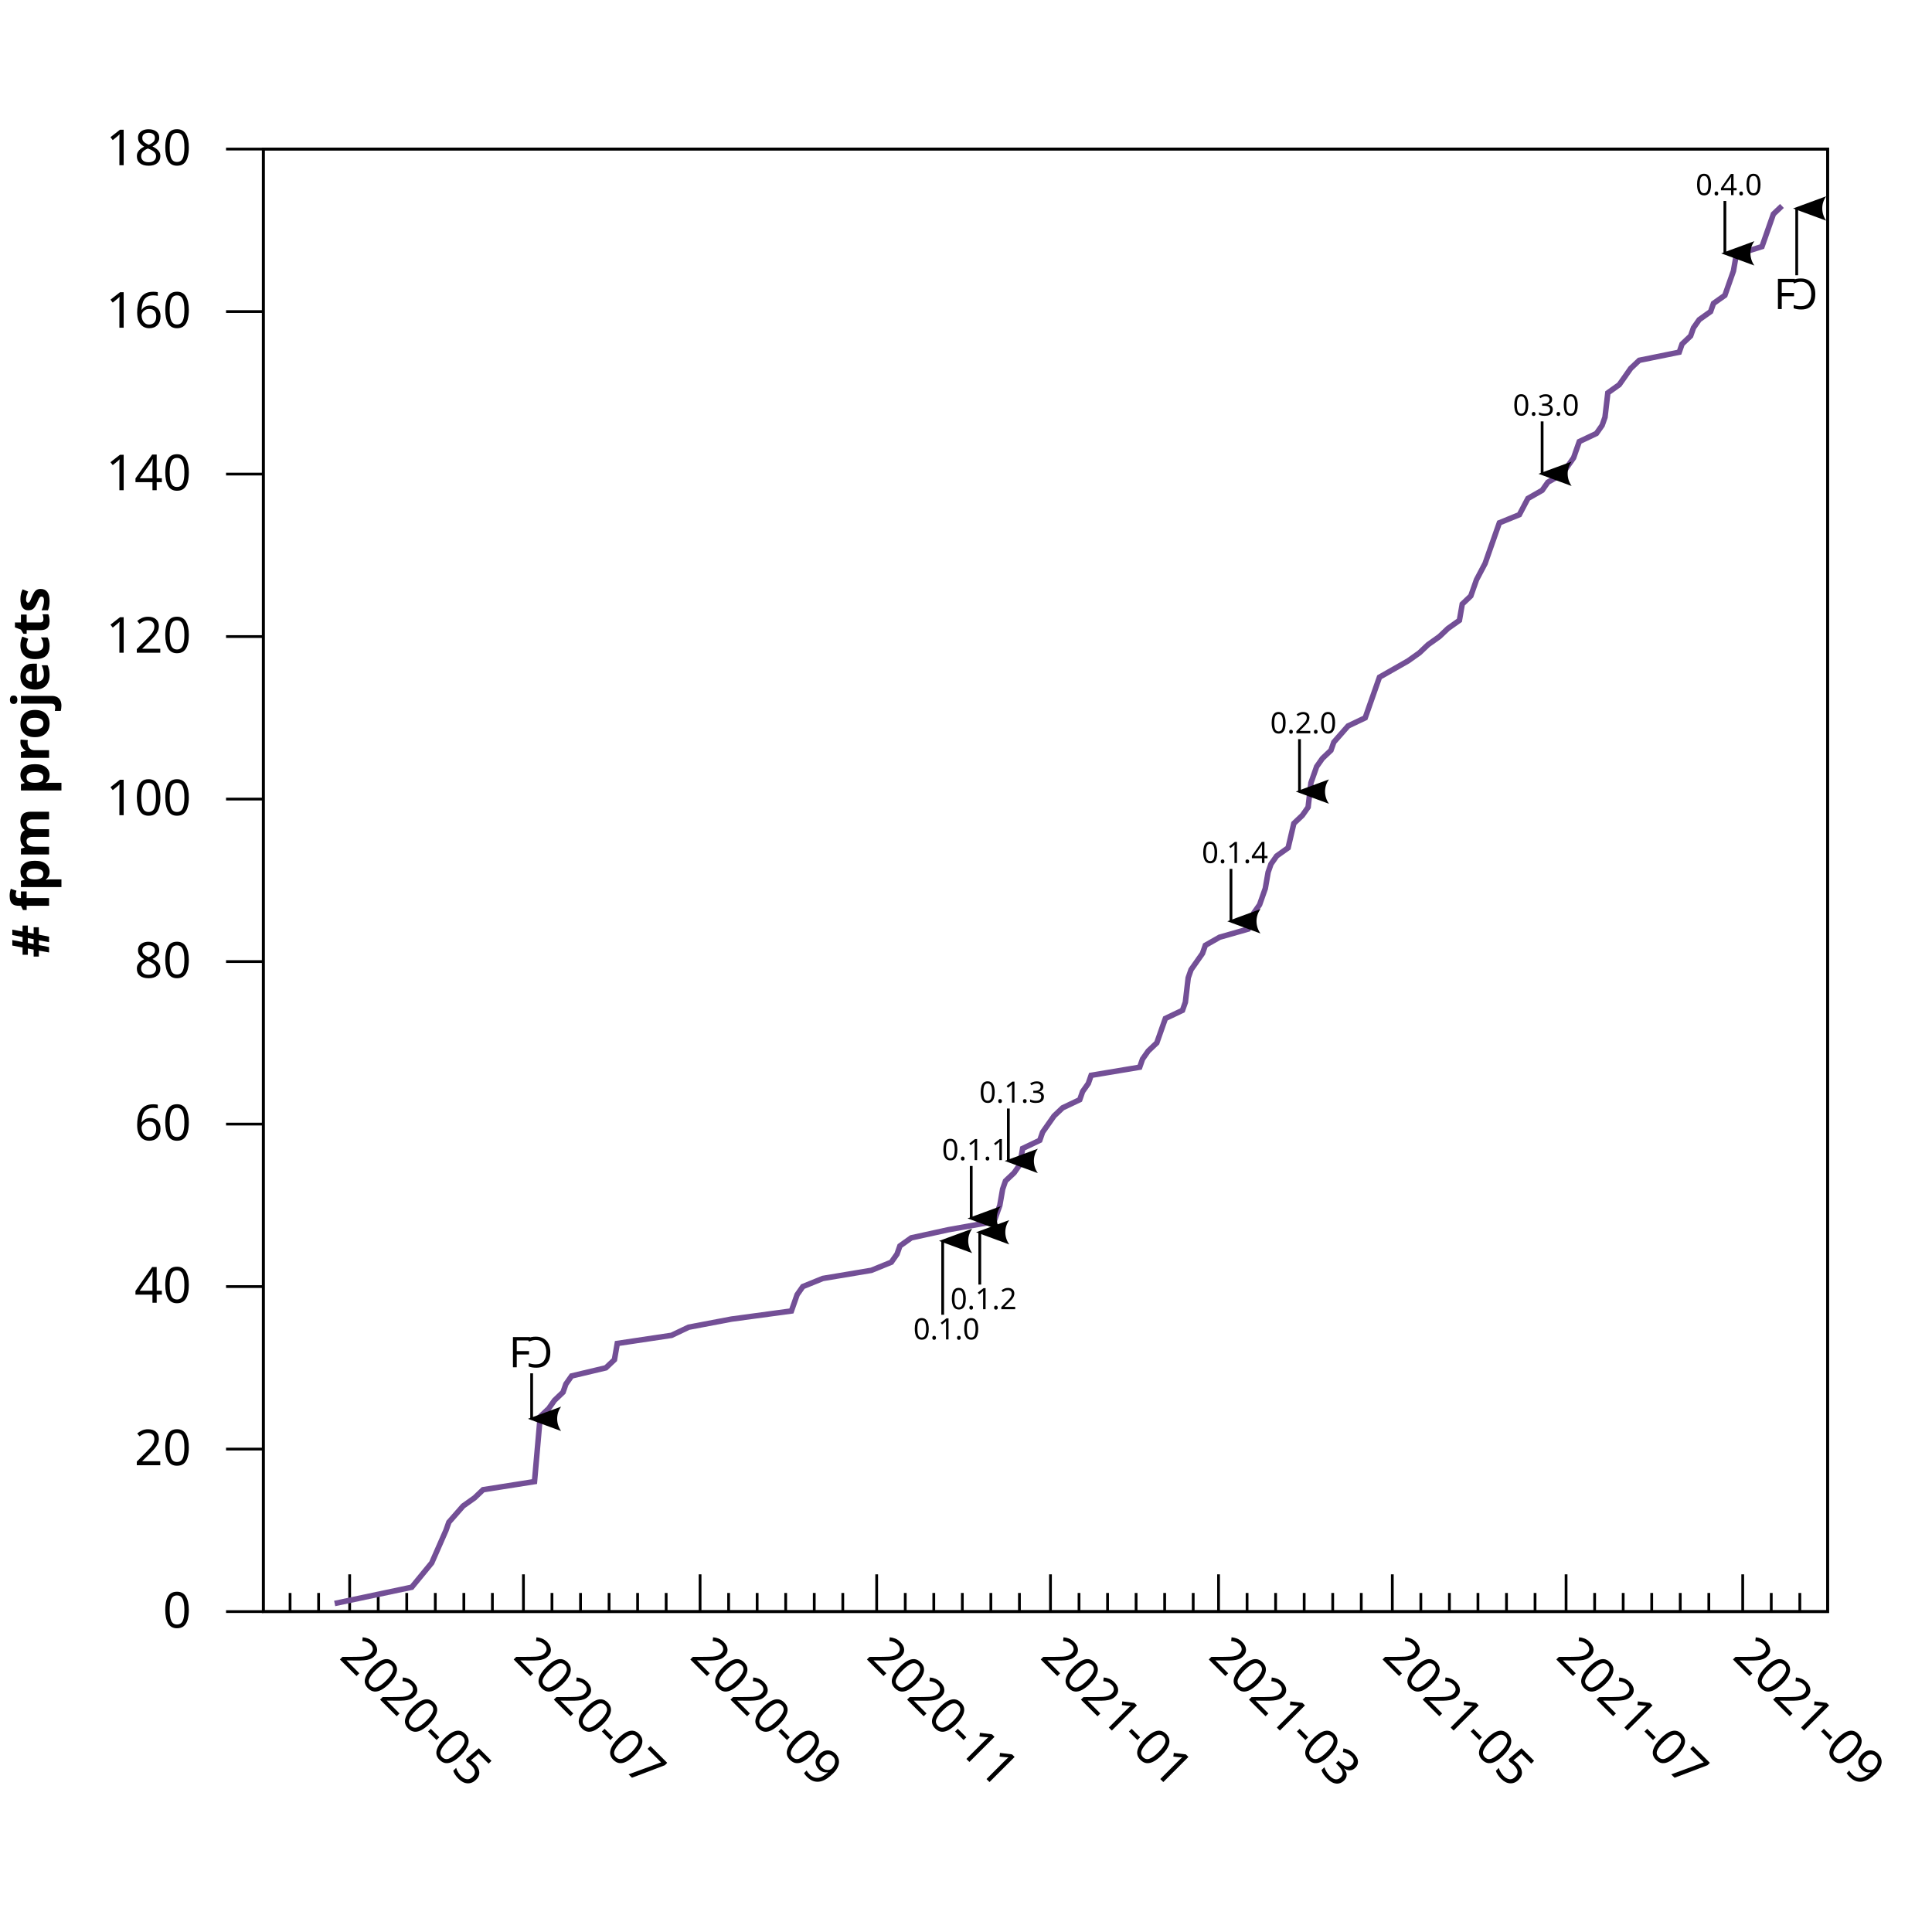
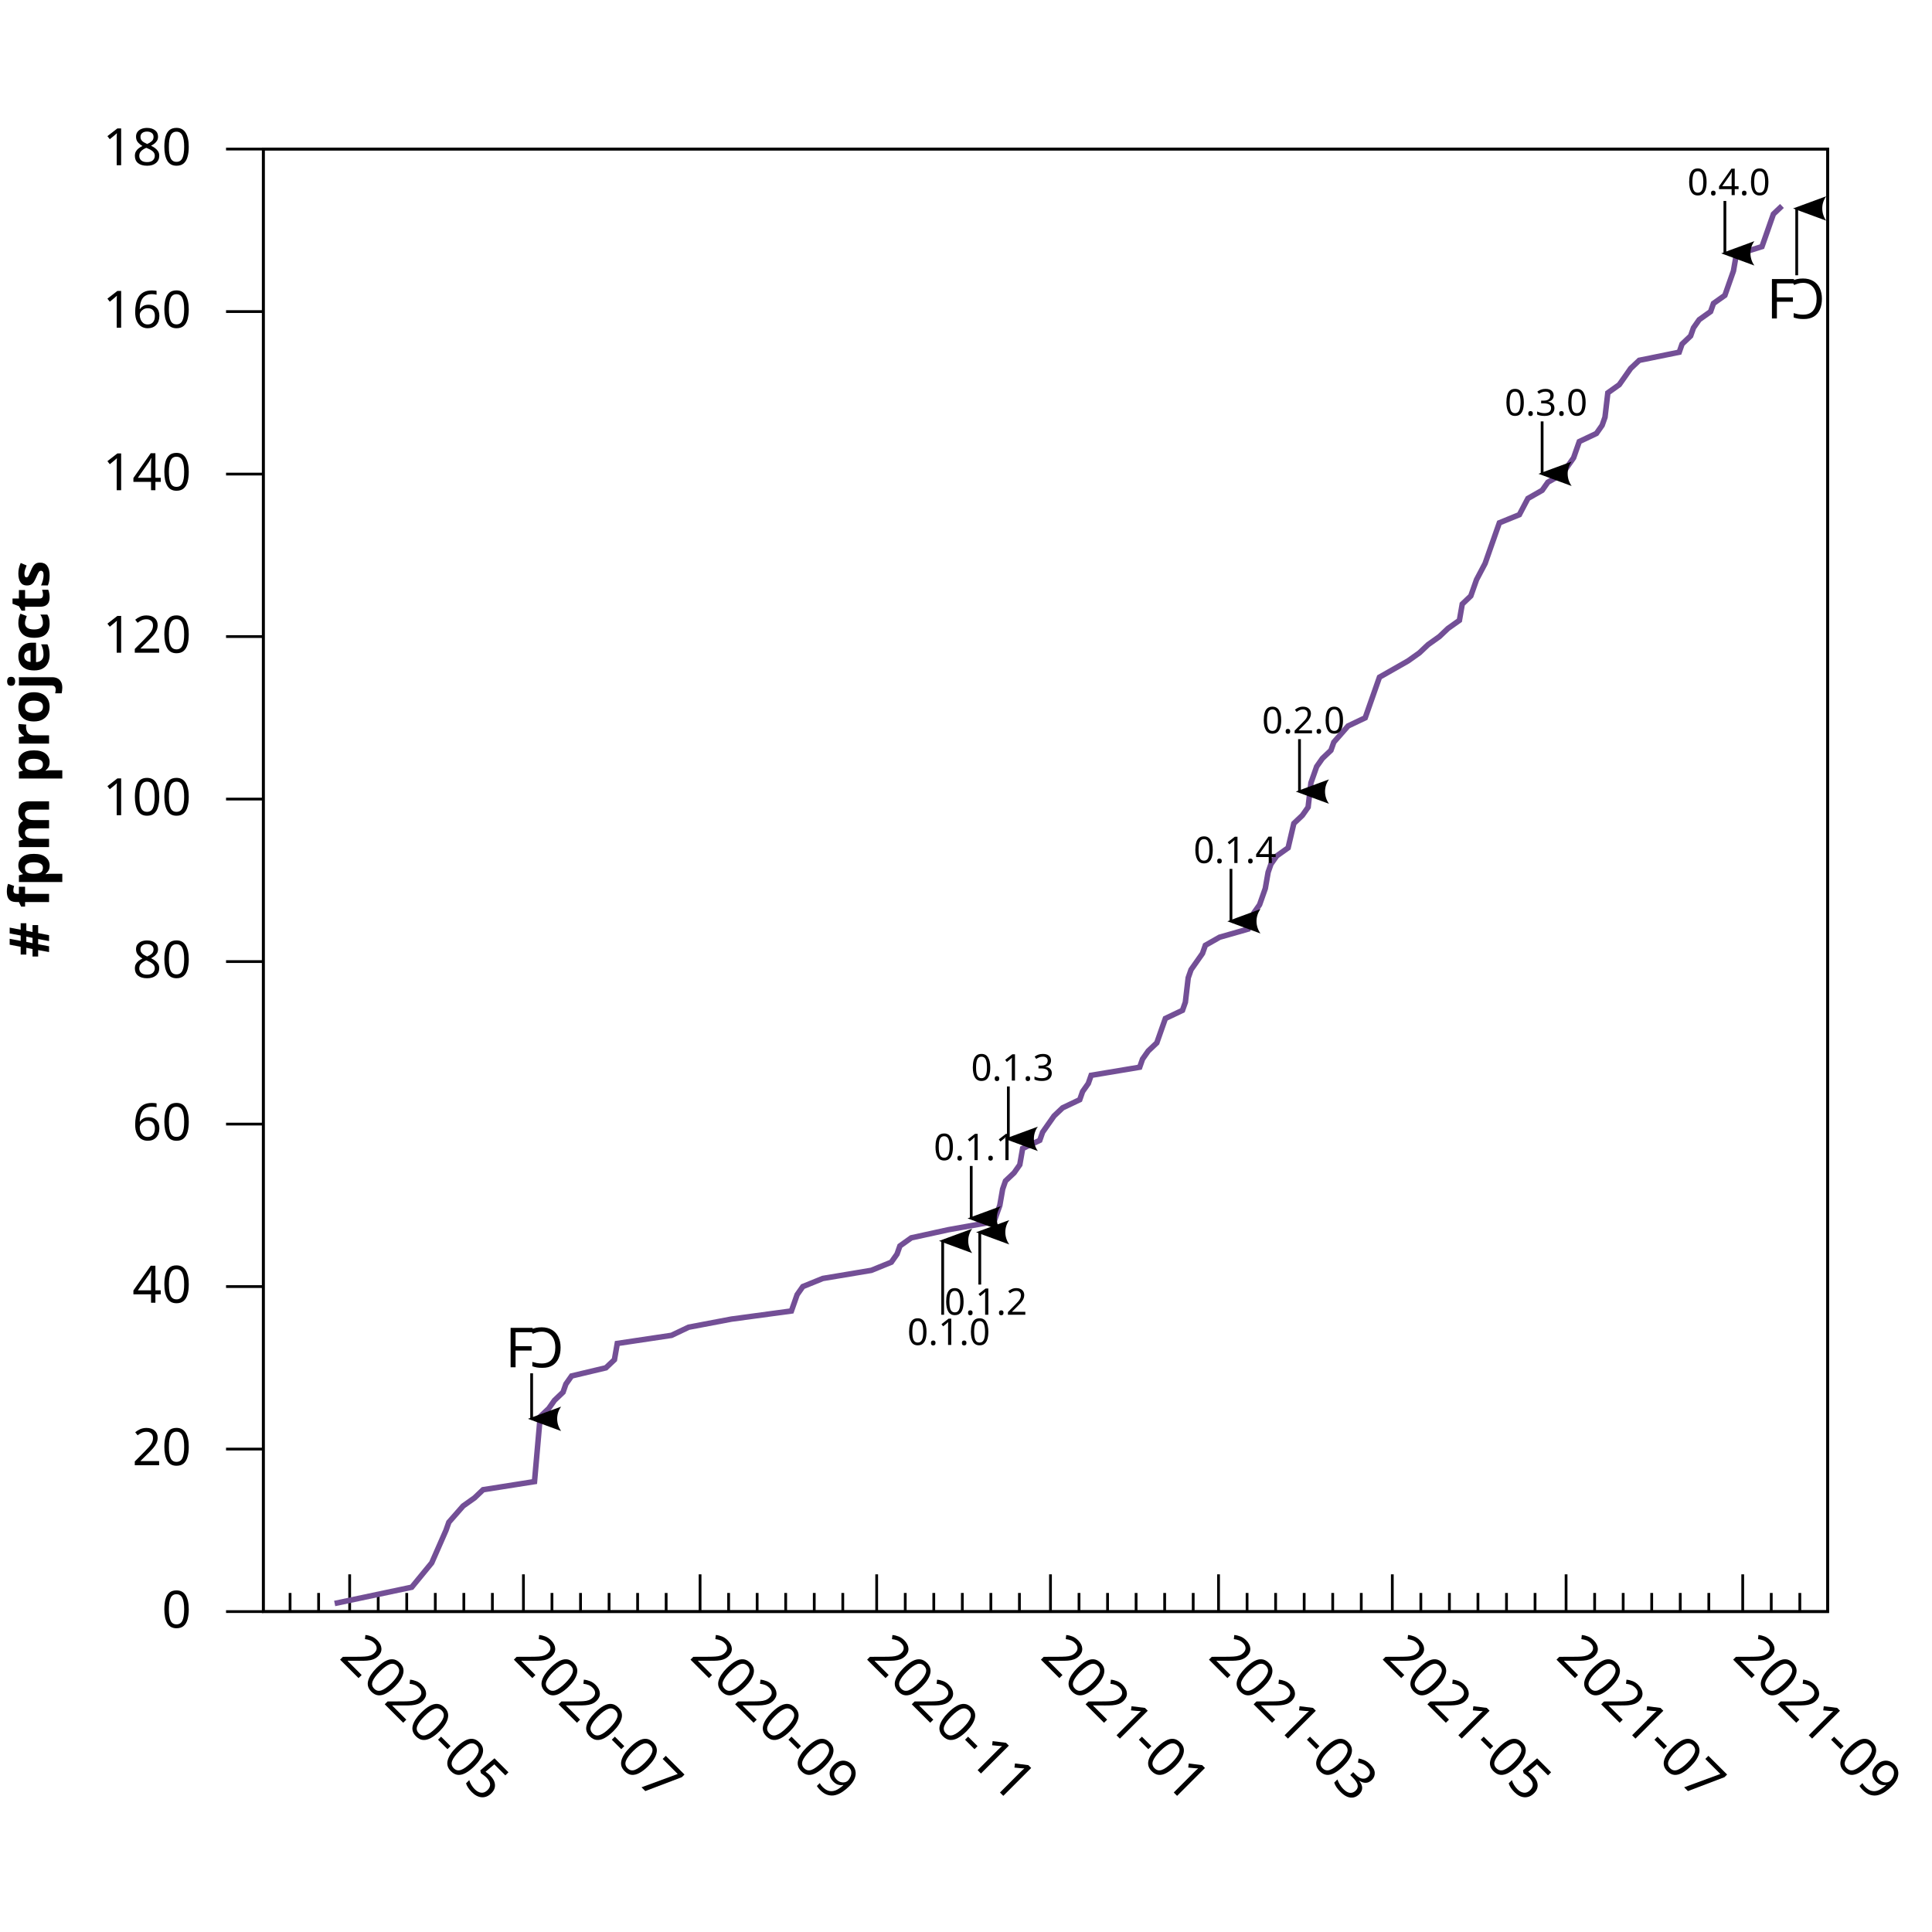
<svg xmlns="http://www.w3.org/2000/svg" xmlns:xlink="http://www.w3.org/1999/xlink" width="700" height="700" viewBox="0 0 700 700" version="1.1" id="svg379">
  <defs id="defs383">
    <marker style="overflow:visible;" id="marker15130" refX="0.0" refY="0.0" orient="auto">
      <path transform="scale(1.1) rotate(180) translate(1,0)" d="M 8.719,4.034 L -2.207,0.016 L 8.719,-4.002 C 6.973,-1.63 6.983,1.616 8.719,4.034 z " style="fill-rule:evenodd;fill:context-stroke;stroke-width:0.625;stroke-linejoin:round;" id="path15128" />
    </marker>
    <marker style="overflow:visible;" id="Arrow2Lend" refX="0.0" refY="0.0" orient="auto">
      <path transform="scale(1.1) rotate(180) translate(1,0)" d="M 8.719,4.034 L -2.207,0.016 L 8.719,-4.002 C 6.973,-1.63 6.983,1.616 8.719,4.034 z " style="fill-rule:evenodd;fill:context-stroke;stroke-width:0.625;stroke-linejoin:round;" id="path14855" />
    </marker>
    <marker style="overflow:visible;" id="Arrow1Lend" refX="0.0" refY="0.0" orient="auto">
      <path transform="scale(0.8) rotate(180) translate(12.5,0)" style="fill-rule:evenodd;fill:context-stroke;stroke:context-stroke;stroke-width:1.0pt;" d="M 0.0,0.0 L 5.0,-5.0 L -12.5,0.0 L 5.0,5.0 L 0.0,0.0 z " id="path14837" />
    </marker>
    <marker style="overflow:visible" id="marker15104" refX="0.0" refY="0.0" orient="auto">
      <path transform="scale(0.8) translate(12.5,0)" style="fill-rule:evenodd;fill:context-stroke;stroke:context-stroke;stroke-width:1.0pt" d="M 0.0,0.0 L 5.0,-5.0 L -12.5,0.0 L 5.0,5.0 L 0.0,0.0 z " id="path15102" />
    </marker>
    <marker style="overflow:visible" id="Arrow1Lstart" refX="0.0" refY="0.0" orient="auto">
      <path transform="scale(0.8) translate(12.5,0)" style="fill-rule:evenodd;fill:context-stroke;stroke:context-stroke;stroke-width:1.0pt" d="M 0.0,0.0 L 5.0,-5.0 L -12.5,0.0 L 5.0,5.0 L 0.0,0.0 z " id="path14834" />
    </marker>
    <defs id="defs34">
      <circle id="gpDot" r="0.5" stroke-width="0.5" stroke="currentColor" />
      <path id="gpPt0" stroke-width="0.148" stroke="currentColor" d="M-1,0 h2 M0,-1 v2" />
      <path id="gpPt1" stroke-width="0.148" stroke="currentColor" d="M-1,-1 L1,1 M1,-1 L-1,1" />
      <path id="gpPt2" stroke-width="0.148" stroke="currentColor" d="M-1,0 L1,0 M0,-1 L0,1 M-1,-1 L1,1 M-1,1 L1,-1" />
      <rect id="gpPt3" stroke-width="0.148" stroke="currentColor" x="-1" y="-1" width="2" height="2" />
      <rect id="gpPt4" stroke-width="0.148" stroke="currentColor" fill="currentColor" x="-1" y="-1" width="2" height="2" />
      <circle id="gpPt5" stroke-width="0.148" stroke="currentColor" cx="0" cy="0" r="1" />
      <use xlink:href="#gpPt5" id="gpPt6" fill="currentColor" stroke="none" />
      <path id="gpPt7" stroke-width="0.148" stroke="currentColor" d="M0,-1.33 L-1.33,0.67 L1.33,0.67 z" />
      <use xlink:href="#gpPt7" id="gpPt8" fill="currentColor" stroke="none" />
      <use xlink:href="#gpPt7" id="gpPt9" stroke="currentColor" transform="rotate(180)" />
      <use xlink:href="#gpPt9" id="gpPt10" fill="currentColor" stroke="none" />
      <use xlink:href="#gpPt3" id="gpPt11" stroke="currentColor" transform="rotate(45)" />
      <use xlink:href="#gpPt11" id="gpPt12" fill="currentColor" stroke="none" />
      <path id="gpPt13" stroke-width="0.148" stroke="currentColor" d="M0,1.330 L1.265,0.411 L0.782,-1.067 L-0.782,-1.076 L-1.265,0.411 z" />
      <use xlink:href="#gpPt13" id="gpPt14" fill="currentColor" stroke="none" />
      <filter id="textbox" filterUnits="objectBoundingBox" x="0" y="0" height="1" width="1">
        <feFlood flood-color="white" flood-opacity="1" result="bgnd" id="feFlood24" />
        <feComposite in="SourceGraphic" in2="bgnd" operator="atop" id="feComposite26" />
      </filter>
      <filter id="greybox" filterUnits="objectBoundingBox" x="0" y="0" height="1" width="1">
        <feFlood flood-color="lightgrey" flood-opacity="1" result="grey" id="feFlood29" />
        <feComposite in="SourceGraphic" in2="grey" operator="atop" id="feComposite31" />
      </filter>
    </defs>
  </defs>
  <rect x="0" y="0" width="700" height="700" fill="none" id="rect6" />
  <path stroke="#000000" d="M 95.4,583.91 H 81.9" id="path38" style="color:#000000;fill:none;stroke-width:1;stroke-linecap:butt;stroke-linejoin:miter" />
-   <text id="text42" style="color:#000000;font-size:18px;font-family:'Source Code Pro';text-anchor:end;fill:#000000;stroke:none;stroke-width:1;stroke-linecap:butt;stroke-linejoin:miter" x="69.3" y="589.76">
-     <tspan font-family="'Source Code Pro'" id="tspan40">0</tspan>
+   <text id="text42" style="color:#000000;font-size:18.667px;font-family:'Source Code Pro';text-anchor:end;fill:#000000;stroke:none;stroke-width:1;stroke-linecap:butt;stroke-linejoin:miter" x="69.3" y="589.76">
+     <tspan font-family="'Source Code Pro'" id="tspan40" style="font-size:18.667px">0</tspan>
  </text>
  <path stroke="#000000" d="M 95.4,525.03 H 81.9" id="path48" style="color:#000000;fill:none;stroke-width:1;stroke-linecap:butt;stroke-linejoin:miter" />
-   <text id="text52" style="color:#000000;font-size:18px;font-family:'Source Code Pro';text-anchor:end;fill:#000000;stroke:none;stroke-width:1;stroke-linecap:butt;stroke-linejoin:miter" x="69.3" y="530.88">
-     <tspan font-family="'Source Code Pro'" id="tspan50">20</tspan>
+   <text id="text52" style="color:#000000;font-size:18.667px;font-family:'Source Code Pro';text-anchor:end;fill:#000000;stroke:none;stroke-width:1;stroke-linecap:butt;stroke-linejoin:miter" x="69.3" y="530.88">
+     <tspan font-family="'Source Code Pro'" id="tspan50" style="font-size:18.667px">20</tspan>
  </text>
  <path stroke="#000000" d="M 95.4,466.15 H 81.9" id="path58" style="color:#000000;fill:none;stroke-width:1;stroke-linecap:butt;stroke-linejoin:miter" />
-   <text id="text62" style="color:#000000;font-size:18px;font-family:'Source Code Pro';text-anchor:end;fill:#000000;stroke:none;stroke-width:1;stroke-linecap:butt;stroke-linejoin:miter" x="69.3" y="472">
-     <tspan font-family="'Source Code Pro'" id="tspan60">40</tspan>
+   <text id="text62" style="color:#000000;font-size:18.667px;font-family:'Source Code Pro';text-anchor:end;fill:#000000;stroke:none;stroke-width:1;stroke-linecap:butt;stroke-linejoin:miter" x="69.3" y="472">
+     <tspan font-family="'Source Code Pro'" id="tspan60" style="font-size:18.667px">40</tspan>
  </text>
  <path stroke="#000000" d="M 95.4,407.28 H 81.9" id="path68" style="color:#000000;fill:none;stroke-width:1;stroke-linecap:butt;stroke-linejoin:miter" />
-   <text id="text72" style="color:#000000;font-size:18px;font-family:'Source Code Pro';text-anchor:end;fill:#000000;stroke:none;stroke-width:1;stroke-linecap:butt;stroke-linejoin:miter" x="69.3" y="413.13">
-     <tspan font-family="'Source Code Pro'" id="tspan70">60</tspan>
+   <text id="text72" style="color:#000000;font-size:18.667px;font-family:'Source Code Pro';text-anchor:end;fill:#000000;stroke:none;stroke-width:1;stroke-linecap:butt;stroke-linejoin:miter" x="69.3" y="413.13">
+     <tspan font-family="'Source Code Pro'" id="tspan70" style="font-size:18.667px">60</tspan>
  </text>
  <path stroke="#000000" d="M 95.4,348.4 H 81.9" id="path78" style="color:#000000;fill:none;stroke-width:1;stroke-linecap:butt;stroke-linejoin:miter" />
-   <text id="text82" style="color:#000000;font-size:18px;font-family:'Source Code Pro';text-anchor:end;fill:#000000;stroke:none;stroke-width:1;stroke-linecap:butt;stroke-linejoin:miter" x="69.3" y="354.25">
-     <tspan font-family="'Source Code Pro'" id="tspan80">80</tspan>
+   <text id="text82" style="color:#000000;font-size:18.667px;font-family:'Source Code Pro';text-anchor:end;fill:#000000;stroke:none;stroke-width:1;stroke-linecap:butt;stroke-linejoin:miter" x="69.3" y="354.25">
+     <tspan font-family="'Source Code Pro'" id="tspan80" style="font-size:18.667px">80</tspan>
  </text>
  <path stroke="#000000" d="M 95.4,289.52 H 81.9" id="path88" style="color:#000000;fill:none;stroke-width:1;stroke-linecap:butt;stroke-linejoin:miter" />
-   <text id="text92" style="color:#000000;font-size:18px;font-family:'Source Code Pro';text-anchor:end;fill:#000000;stroke:none;stroke-width:1;stroke-linecap:butt;stroke-linejoin:miter" x="69.3" y="295.37">
-     <tspan font-family="'Source Code Pro'" id="tspan90">100</tspan>
+   <text id="text92" style="color:#000000;font-size:18.667px;font-family:'Source Code Pro';text-anchor:end;fill:#000000;stroke:none;stroke-width:1;stroke-linecap:butt;stroke-linejoin:miter" x="69.3" y="295.37">
+     <tspan font-family="'Source Code Pro'" id="tspan90" style="font-size:18.667px">100</tspan>
  </text>
  <path stroke="#000000" d="M 95.4,230.64 H 81.9" id="path98" style="color:#000000;fill:none;stroke-width:1;stroke-linecap:butt;stroke-linejoin:miter" />
-   <text id="text102" style="color:#000000;font-size:18px;font-family:'Source Code Pro';text-anchor:end;fill:#000000;stroke:none;stroke-width:1;stroke-linecap:butt;stroke-linejoin:miter" x="69.3" y="236.49">
-     <tspan font-family="'Source Code Pro'" id="tspan100">120</tspan>
+   <text id="text102" style="color:#000000;font-size:18.667px;font-family:'Source Code Pro';text-anchor:end;fill:#000000;stroke:none;stroke-width:1;stroke-linecap:butt;stroke-linejoin:miter" x="69.3" y="236.49">
+     <tspan font-family="'Source Code Pro'" id="tspan100" style="font-size:18.667px">120</tspan>
  </text>
  <path stroke="#000000" d="M 95.4,171.77 H 81.9" id="path108" style="color:#000000;fill:none;stroke-width:1;stroke-linecap:butt;stroke-linejoin:miter" />
-   <text id="text112" style="color:#000000;font-size:18px;font-family:'Source Code Pro';text-anchor:end;fill:#000000;stroke:none;stroke-width:1;stroke-linecap:butt;stroke-linejoin:miter" x="69.3" y="177.62">
-     <tspan font-family="'Source Code Pro'" id="tspan110">140</tspan>
+   <text id="text112" style="color:#000000;font-size:18.667px;font-family:'Source Code Pro';text-anchor:end;fill:#000000;stroke:none;stroke-width:1;stroke-linecap:butt;stroke-linejoin:miter" x="69.3" y="177.62">
+     <tspan font-family="'Source Code Pro'" id="tspan110" style="font-size:18.667px">140</tspan>
  </text>
  <path stroke="#000000" d="M 95.4,112.89 H 81.9" id="path118" style="color:#000000;fill:none;stroke-width:1;stroke-linecap:butt;stroke-linejoin:miter" />
-   <text id="text122" style="color:#000000;font-size:18px;font-family:'Source Code Pro';text-anchor:end;fill:#000000;stroke:none;stroke-width:1;stroke-linecap:butt;stroke-linejoin:miter" x="69.3" y="118.74">
-     <tspan font-family="'Source Code Pro'" id="tspan120">160</tspan>
+   <text id="text122" style="color:#000000;font-size:18.667px;font-family:'Source Code Pro';text-anchor:end;fill:#000000;stroke:none;stroke-width:1;stroke-linecap:butt;stroke-linejoin:miter" x="69.3" y="118.74">
+     <tspan font-family="'Source Code Pro'" id="tspan120" style="font-size:18.667px">160</tspan>
  </text>
  <path stroke="#000000" d="M 95.4,54.01 H 81.9" id="path128" style="color:#000000;fill:none;stroke-width:1;stroke-linecap:butt;stroke-linejoin:miter" />
-   <text id="text132" style="color:#000000;font-size:18px;font-family:'Source Code Pro';text-anchor:end;fill:#000000;stroke:none;stroke-width:1;stroke-linecap:butt;stroke-linejoin:miter" x="69.3" y="59.86">
-     <tspan font-family="'Source Code Pro'" id="tspan130">180</tspan>
+   <text id="text132" style="color:#000000;font-size:18.667px;font-family:'Source Code Pro';text-anchor:end;fill:#000000;stroke:none;stroke-width:1;stroke-linecap:butt;stroke-linejoin:miter" x="69.3" y="59.86">
+     <tspan font-family="'Source Code Pro'" id="tspan130" style="font-size:18.667px">180</tspan>
  </text>
  <path stroke="#000000" d="m 105.1,583.91 v -6.75 m 10.34,6.75 v -6.75 m 11.25,6.75 v -13.5" id="path138" style="color:#000000;fill:none;stroke-width:1;stroke-linecap:butt;stroke-linejoin:miter" />
-   <text id="text142" transform="rotate(45)" style="color:#000000;font-style:normal;font-variant:normal;font-weight:normal;font-stretch:normal;font-size:18px;font-family:'Source sans Pro';-inkscape-font-specification:'Source sans Pro';text-anchor:start;fill:#000000;stroke:none;stroke-width:1;stroke-linecap:butt;stroke-linejoin:miter" x="511.38" y="338.068">
-     <tspan font-family="'Source Code Pro'" id="tspan140" style="font-style:normal;font-variant:normal;font-weight:normal;font-stretch:normal;font-family:'Source sans Pro';-inkscape-font-specification:'Source sans Pro'">2020-05</tspan>
+   <text id="text142" transform="rotate(45)" style="color:#000000;font-style:normal;font-variant:normal;font-weight:normal;font-stretch:normal;font-size:20px;font-family:'Source sans Pro';-inkscape-font-specification:'Source sans Pro';text-anchor:start;fill:#000000;stroke:none;stroke-width:1;stroke-linecap:butt;stroke-linejoin:miter" x="511.38" y="338.068">
+     <tspan font-family="'Source Code Pro'" id="tspan140" style="font-style:normal;font-variant:normal;font-weight:normal;font-stretch:normal;font-family:'Source sans Pro';-inkscape-font-specification:'Source sans Pro';font-size:20px">2020-05</tspan>
  </text>
  <path stroke="#000000" d="m 137.03,583.91 v -6.75 m 10.34,6.75 v -6.75 m 10.35,6.75 v -6.75 m 10.34,6.75 v -6.75 m 10.34,6.75 v -6.75 m 11.25,6.75 v -13.5" id="path148" style="color:#000000;fill:none;stroke-width:1;stroke-linecap:butt;stroke-linejoin:miter" />
-   <text id="text152" transform="rotate(45)" style="color:#000000;font-style:normal;font-variant:normal;font-weight:normal;font-stretch:normal;font-size:18px;font-family:'Source sans Pro';-inkscape-font-specification:'Source sans Pro';text-anchor:start;fill:#000000;stroke:none;stroke-width:1;stroke-linecap:butt;stroke-linejoin:miter" x="555.899" y="293.548">
-     <tspan font-family="'Source Code Pro'" id="tspan150" style="font-style:normal;font-variant:normal;font-weight:normal;font-stretch:normal;font-family:'Source sans Pro';-inkscape-font-specification:'Source sans Pro'">2020-07</tspan>
+   <text id="text152" transform="rotate(45)" style="color:#000000;font-style:normal;font-variant:normal;font-weight:normal;font-stretch:normal;font-size:20px;font-family:'Source sans Pro';-inkscape-font-specification:'Source sans Pro';text-anchor:start;fill:#000000;stroke:none;stroke-width:1;stroke-linecap:butt;stroke-linejoin:miter" x="555.899" y="293.548">
+     <tspan font-family="'Source Code Pro'" id="tspan150" style="font-style:normal;font-variant:normal;font-weight:normal;font-stretch:normal;font-family:'Source sans Pro';-inkscape-font-specification:'Source sans Pro';font-size:20px">2020-07</tspan>
  </text>
  <path stroke="#000000" d="m 199.99,583.91 v -6.75 m 10.35,6.75 v -6.75 m 10.34,6.75 v -6.75 m 10.34,6.75 v -6.75 m 10.34,6.75 v -6.75 m 12.29,6.75 v -13.5" id="path158" style="color:#000000;fill:none;stroke-width:1;stroke-linecap:butt;stroke-linejoin:miter" />
-   <text id="text162" transform="rotate(45)" style="color:#000000;font-style:normal;font-variant:normal;font-weight:normal;font-stretch:normal;font-size:18px;font-family:'Source sans Pro';-inkscape-font-specification:'Source sans Pro';text-anchor:start;fill:#000000;stroke:none;stroke-width:1;stroke-linecap:butt;stroke-linejoin:miter" x="601.154" y="248.293">
-     <tspan font-family="'Source Code Pro'" id="tspan160" style="font-style:normal;font-variant:normal;font-weight:normal;font-stretch:normal;font-family:'Source sans Pro';-inkscape-font-specification:'Source sans Pro'">2020-09</tspan>
+   <text id="text162" transform="rotate(45)" style="color:#000000;font-style:normal;font-variant:normal;font-weight:normal;font-stretch:normal;font-size:20px;font-family:'Source sans Pro';-inkscape-font-specification:'Source sans Pro';text-anchor:start;fill:#000000;stroke:none;stroke-width:1;stroke-linecap:butt;stroke-linejoin:miter" x="601.154" y="248.293">
+     <tspan font-family="'Source Code Pro'" id="tspan160" style="font-style:normal;font-variant:normal;font-weight:normal;font-stretch:normal;font-family:'Source sans Pro';-inkscape-font-specification:'Source sans Pro';font-size:20px">2020-09</tspan>
  </text>
  <path stroke="#000000" d="m 263.99,583.91 v -6.75 m 10.34,6.75 v -6.75 m 10.34,6.75 v -6.75 m 10.35,6.75 v -6.75 m 10.34,6.75 v -6.75 m 12.28,6.75 v -13.5" id="path168" style="color:#000000;fill:none;stroke-width:1;stroke-linecap:butt;stroke-linejoin:miter" />
-   <text id="text172" transform="rotate(45)" style="color:#000000;font-style:normal;font-variant:normal;font-weight:normal;font-stretch:normal;font-size:18px;font-family:'Source sans Pro';-inkscape-font-specification:'Source sans Pro';text-anchor:start;fill:#000000;stroke:none;stroke-width:1;stroke-linecap:butt;stroke-linejoin:miter" x="646.402" y="203.046">
-     <tspan font-family="'Source Code Pro'" id="tspan170" style="font-style:normal;font-variant:normal;font-weight:normal;font-stretch:normal;font-family:'Source sans Pro';-inkscape-font-specification:'Source sans Pro'">2020-11</tspan>
+   <text id="text172" transform="rotate(45)" style="color:#000000;font-style:normal;font-variant:normal;font-weight:normal;font-stretch:normal;font-size:20px;font-family:'Source sans Pro';-inkscape-font-specification:'Source sans Pro';text-anchor:start;fill:#000000;stroke:none;stroke-width:1;stroke-linecap:butt;stroke-linejoin:miter" x="646.402" y="203.046">
+     <tspan font-family="'Source Code Pro'" id="tspan170" style="font-style:normal;font-variant:normal;font-weight:normal;font-stretch:normal;font-family:'Source sans Pro';-inkscape-font-specification:'Source sans Pro';font-size:20px">2020-11</tspan>
  </text>
  <path stroke="#000000" d="m 327.99,583.91 v -6.75 m 10.34,6.75 v -6.75 m 10.34,6.75 v -6.75 m 10.34,6.75 v -6.75 m 10.35,6.75 v -6.75 m 11.25,6.75 v -13.5" id="path178" style="color:#000000;fill:none;stroke-width:1;stroke-linecap:butt;stroke-linejoin:miter" />
-   <text id="text182" transform="rotate(45)" style="color:#000000;font-style:normal;font-variant:normal;font-weight:normal;font-stretch:normal;font-size:18px;font-family:'Source sans Pro';-inkscape-font-specification:'Source sans Pro';text-anchor:start;fill:#000000;stroke:none;stroke-width:1;stroke-linecap:butt;stroke-linejoin:miter" x="690.928" y="158.519">
-     <tspan font-family="'Source Code Pro'" id="tspan180" style="font-style:normal;font-variant:normal;font-weight:normal;font-stretch:normal;font-family:'Source sans Pro';-inkscape-font-specification:'Source sans Pro'">2021-01</tspan>
+   <text id="text182" transform="rotate(45)" style="color:#000000;font-style:normal;font-variant:normal;font-weight:normal;font-stretch:normal;font-size:20px;font-family:'Source sans Pro';-inkscape-font-specification:'Source sans Pro';text-anchor:start;fill:#000000;stroke:none;stroke-width:1;stroke-linecap:butt;stroke-linejoin:miter" x="690.928" y="158.519">
+     <tspan font-family="'Source Code Pro'" id="tspan180" style="font-style:normal;font-variant:normal;font-weight:normal;font-stretch:normal;font-family:'Source sans Pro';-inkscape-font-specification:'Source sans Pro';font-size:20px">2021-01</tspan>
  </text>
  <path stroke="#000000" d="m 390.95,583.91 v -6.75 m 10.34,6.75 v -6.75 m 10.34,6.75 v -6.75 m 10.35,6.75 v -6.75 m 10.34,6.75 v -6.75 m 9.18,6.75 v -13.5" id="path188" style="color:#000000;fill:none;stroke-width:1;stroke-linecap:butt;stroke-linejoin:miter" />
-   <text id="text192" transform="rotate(45)" style="color:#000000;font-style:normal;font-variant:normal;font-weight:normal;font-stretch:normal;font-size:18px;font-family:'Source sans Pro';-inkscape-font-specification:'Source sans Pro';text-anchor:start;fill:#000000;stroke:none;stroke-width:1;stroke-linecap:butt;stroke-linejoin:miter" x="733.984" y="115.463">
-     <tspan font-family="'Source Code Pro'" id="tspan190" style="font-style:normal;font-variant:normal;font-weight:normal;font-stretch:normal;font-family:'Source sans Pro';-inkscape-font-specification:'Source sans Pro'">2021-03</tspan>
+   <text id="text192" transform="rotate(45)" style="color:#000000;font-style:normal;font-variant:normal;font-weight:normal;font-stretch:normal;font-size:20px;font-family:'Source sans Pro';-inkscape-font-specification:'Source sans Pro';text-anchor:start;fill:#000000;stroke:none;stroke-width:1;stroke-linecap:butt;stroke-linejoin:miter" x="733.984" y="115.463">
+     <tspan font-family="'Source Code Pro'" id="tspan190" style="font-style:normal;font-variant:normal;font-weight:normal;font-stretch:normal;font-family:'Source sans Pro';-inkscape-font-specification:'Source sans Pro';font-size:20px">2021-03</tspan>
  </text>
  <path stroke="#000000" d="m 451.84,583.91 v -6.75 m 10.34,6.75 v -6.75 m 10.35,6.75 v -6.75 m 10.34,6.75 v -6.75 m 10.34,6.75 v -6.75 m 11.25,6.75 v -13.5" id="path198" style="color:#000000;fill:none;stroke-width:1;stroke-linecap:butt;stroke-linejoin:miter" />
-   <text id="text202" transform="rotate(45)" style="color:#000000;font-style:normal;font-variant:normal;font-weight:normal;font-stretch:normal;font-size:18px;font-family:'Source sans Pro';-inkscape-font-specification:'Source sans Pro';text-anchor:start;fill:#000000;stroke:none;stroke-width:1;stroke-linecap:butt;stroke-linejoin:miter" x="778.503" y="70.944">
-     <tspan font-family="'Source Code Pro'" id="tspan200" style="font-style:normal;font-variant:normal;font-weight:normal;font-stretch:normal;font-family:'Source sans Pro';-inkscape-font-specification:'Source sans Pro'">2021-05</tspan>
+   <text id="text202" transform="rotate(45)" style="color:#000000;font-style:normal;font-variant:normal;font-weight:normal;font-stretch:normal;font-size:20px;font-family:'Source sans Pro';-inkscape-font-specification:'Source sans Pro';text-anchor:start;fill:#000000;stroke:none;stroke-width:1;stroke-linecap:butt;stroke-linejoin:miter" x="778.503" y="70.944">
+     <tspan font-family="'Source Code Pro'" id="tspan200" style="font-style:normal;font-variant:normal;font-weight:normal;font-stretch:normal;font-family:'Source sans Pro';-inkscape-font-specification:'Source sans Pro';font-size:20px">2021-05</tspan>
  </text>
  <path stroke="#000000" d="m 514.8,583.91 v -6.75 m 10.35,6.75 v -6.75 m 10.34,6.75 v -6.75 m 10.34,6.75 v -6.75 m 10.35,6.75 v -6.75 m 11.24,6.75 v -13.5" id="path208" style="color:#000000;fill:none;stroke-width:1;stroke-linecap:butt;stroke-linejoin:miter" />
-   <text id="text212" transform="rotate(45)" style="color:#000000;font-style:normal;font-variant:normal;font-weight:normal;font-stretch:normal;font-size:18px;font-family:'Source sans Pro';-inkscape-font-specification:'Source sans Pro';text-anchor:start;fill:#000000;stroke:none;stroke-width:1;stroke-linecap:butt;stroke-linejoin:miter" x="823.023" y="26.425">
-     <tspan font-family="'Source Code Pro'" id="tspan210" style="font-style:normal;font-variant:normal;font-weight:normal;font-stretch:normal;font-family:'Source sans Pro';-inkscape-font-specification:'Source sans Pro'">2021-07</tspan>
+   <text id="text212" transform="rotate(45)" style="color:#000000;font-style:normal;font-variant:normal;font-weight:normal;font-stretch:normal;font-size:20px;font-family:'Source sans Pro';-inkscape-font-specification:'Source sans Pro';text-anchor:start;fill:#000000;stroke:none;stroke-width:1;stroke-linecap:butt;stroke-linejoin:miter" x="823.023" y="26.425">
+     <tspan font-family="'Source Code Pro'" id="tspan210" style="font-style:normal;font-variant:normal;font-weight:normal;font-stretch:normal;font-family:'Source sans Pro';-inkscape-font-specification:'Source sans Pro';font-size:20px">2021-07</tspan>
  </text>
  <path stroke="#000000" d="m 577.77,583.91 v -6.75 m 10.34,6.75 v -6.75 m 10.34,6.75 v -6.75 m 10.34,6.75 v -6.75 m 10.35,6.75 v -6.75 m 12.28,6.75 v -13.5" id="path218" style="color:#000000;fill:none;stroke-width:1;stroke-linecap:butt;stroke-linejoin:miter" />
-   <text id="text222" transform="rotate(45)" style="color:#000000;font-style:normal;font-variant:normal;font-weight:normal;font-stretch:normal;font-size:18px;font-family:'Source sans Pro';-inkscape-font-specification:'Source sans Pro';text-anchor:start;fill:#000000;stroke:none;stroke-width:1;stroke-linecap:butt;stroke-linejoin:miter" x="868.278" y="-18.83">
-     <tspan font-family="'Source Code Pro'" id="tspan220" style="font-style:normal;font-variant:normal;font-weight:normal;font-stretch:normal;font-family:'Source sans Pro';-inkscape-font-specification:'Source sans Pro'">2021-09</tspan>
+   <text id="text222" transform="rotate(45)" style="color:#000000;font-style:normal;font-variant:normal;font-weight:normal;font-stretch:normal;font-size:20px;font-family:'Source sans Pro';-inkscape-font-specification:'Source sans Pro';text-anchor:start;fill:#000000;stroke:none;stroke-width:1;stroke-linecap:butt;stroke-linejoin:miter" x="868.278" y="-18.83">
+     <tspan font-family="'Source Code Pro'" id="tspan220" style="font-style:normal;font-variant:normal;font-weight:normal;font-stretch:normal;font-family:'Source sans Pro';-inkscape-font-specification:'Source sans Pro';font-size:20px">2021-09</tspan>
  </text>
  <path stroke="#000000" d="m 641.76,583.91 v -6.75 m 10.35,6.75 v -6.75" id="path228" style="color:#000000;fill:none;stroke-width:1;stroke-linecap:butt;stroke-linejoin:miter" />
  <path stroke="#000000" d="m 95.4,54.01 v 529.9 H 662.19 V 54.01 Z" id="path232" style="color:#000000;fill:none;stroke-width:1;stroke-linecap:butt;stroke-linejoin:miter" />
  <path stroke="#734f96" d="m 121.26,580.97 27.92,-5.89 7.24,-8.83 5.17,-11.78 1.04,-2.94 5.17,-5.89 4.14,-2.94 3.1,-2.95 18.62,-2.94 2.07,-23.55 3.1,-2.95 2.07,-2.94 3.1,-2.95 1.03,-2.94 2.07,-2.94 12.41,-2.95 3.11,-2.94 1.03,-5.89 19.65,-2.94 6.21,-2.95 15.51,-2.94 21.72,-2.94 1.04,-2.95 1.03,-2.94 2.07,-2.95 7.24,-2.94 17.58,-2.94 7.24,-2.95 2.07,-2.94 1.04,-2.95 4.13,-2.94 13.45,-2.94 16.55,-2.95 1.03,-2.94 1.04,-2.94 1.03,-5.89 1.03,-2.95 3.11,-2.94 2.07,-2.94 1.03,-5.89 6.21,-2.95 1.03,-2.94 4.14,-5.89 3.1,-2.94 6.21,-2.95 1.03,-2.94 2.07,-2.94 1.03,-2.95 17.59,-2.94 1.03,-2.94 2.07,-2.95 3.1,-2.94 1.04,-2.95 1.03,-2.94 1.04,-2.94 6.2,-2.95 1.04,-2.94 1.03,-8.83 1.03,-2.95 2.07,-2.94 2.07,-2.95 1.04,-2.94 5.17,-2.94 10.34,-2.95 1.03,-2.94 1.04,-2.94 2.07,-2.95 2.07,-5.89 1.03,-5.88 1.03,-2.95 2.07,-2.94 4.14,-2.95 2.07,-8.83 3.1,-2.94 2.07,-2.95 1.03,-8.83 2.07,-5.88 2.07,-2.95 3.1,-2.94 1.04,-2.95 5.17,-5.88 6.21,-2.95 1.03,-2.94 2.07,-5.89 1.03,-2.94 1.04,-2.95 10.34,-5.89 4.14,-2.94 3.1,-2.94 4.14,-2.95 3.1,-2.94 4.14,-2.94 1.03,-5.89 3.1,-2.95 2.07,-5.88 3.11,-5.89 1.03,-2.95 1.03,-2.94 1.04,-2.94 1.03,-2.95 1.04,-2.94 7.24,-2.95 3.1,-5.88 5.17,-2.95 2.07,-2.94 5.17,-2.94 2.07,-2.95 2.07,-2.94 1.03,-2.95 1.04,-2.94 6.2,-2.94 2.07,-2.95 1.04,-2.94 1.03,-8.83 4.14,-2.95 2.07,-2.94 2.06,-2.95 3.11,-2.94 14.48,-2.94 1.03,-2.95 3.1,-2.94 1.04,-2.94 2.07,-2.95 4.13,-2.94 1.04,-2.95 4.14,-2.94 3.1,-8.83 1.03,-5.89 9.31,-2.94 1.04,-2.95 1.03,-2.94 1.03,-2.95 1.04,-2.94 3.1,-2.94" id="path250" style="color:#000000;fill:none;stroke-width:2;stroke-linecap:butt;stroke-linejoin:miter" />
  <path stroke="#000000" d="M 650.985,75.514 V 99.74 Z" id="path279" style="color:#000000;fill:none;stroke-width:1;stroke-linecap:butt;stroke-linejoin:miter;stroke-miterlimit:4;stroke-dasharray:none;marker-end:url(#marker15130)" />
  <path stroke="#000000" d="M 624.96,91.779 V 72.811 Z" id="path287" style="color:#000000;fill:none;stroke-width:1;stroke-linecap:butt;stroke-linejoin:miter;stroke-miterlimit:4;stroke-dasharray:none;marker-end:url(#marker15130)" />
  <path stroke="#000000" d="M 192.62,514.052 V 497.574 Z" id="path359" style="color:#000000;fill:none;stroke-width:1;stroke-linecap:butt;stroke-linejoin:miter;stroke-miterlimit:4;stroke-dasharray:none;marker-end:url(#Arrow2Lend)" />
  <path stroke="#000000" d="m 95.4,54.01 v 529.9 H 662.19 V 54.01 Z" id="path372" style="color:#000000;fill:none;stroke-width:1;stroke-linecap:butt;stroke-linejoin:miter" />
-   <text xml:space="preserve" style="font-weight:600;font-size:18.667px;line-height:1.25;font-family:'Source Sans Pro';-inkscape-font-specification:'Source Sans Pro Semi-Bold'" x="-346.998" y="17.774" id="text11257" transform="rotate(-90)">
-     <tspan id="tspan11255" x="-346.998" y="17.774" style="font-size:18.667px"># fpm projects</tspan>
+   <text xml:space="preserve" style="font-weight:600;font-size:20px;line-height:1.25;font-family:'Source Sans Pro';-inkscape-font-specification:'Source Sans Pro Semi-Bold'" x="-346.998" y="17.774" id="text11257" transform="rotate(-90)">
+     <tspan id="tspan11255" x="-346.998" y="17.774" style="font-size:20px"># fpm projects</tspan>
  </text>
  <path stroke="#000000" d="M 558.742,171.651 V 152.683 Z" id="path15298" style="color:#000000;fill:none;stroke-width:1;stroke-linecap:butt;stroke-linejoin:miter;stroke-miterlimit:4;stroke-dasharray:none;marker-end:url(#marker15130)" />
  <path stroke="#000000" d="M 470.832,286.787 V 267.819 Z" id="path15622" style="color:#000000;fill:none;stroke-width:1;stroke-linecap:butt;stroke-linejoin:miter;stroke-miterlimit:4;stroke-dasharray:none;marker-end:url(#marker15130)" />
  <path stroke="#000000" d="M 446.002,333.78 V 314.812 Z" id="path15784" style="color:#000000;fill:none;stroke-width:1;stroke-linecap:butt;stroke-linejoin:miter;stroke-miterlimit:4;stroke-dasharray:none;marker-end:url(#marker15130)" />
-   <path stroke="#000000" d="M 365.342,420.608 V 401.639 Z" id="path15946" style="color:#000000;fill:none;stroke-width:1;stroke-linecap:butt;stroke-linejoin:miter;stroke-miterlimit:4;stroke-dasharray:none;marker-end:url(#marker15130)" />
+   <path stroke="#000000" d="M 365.342,412.608 V 393.639 Z" id="path15946" style="color:#000000;fill:none;stroke-width:1;stroke-linecap:butt;stroke-linejoin:miter;stroke-miterlimit:4;stroke-dasharray:none;marker-end:url(#marker15130)" />
  <path stroke="#000000" d="M 351.892,441.428 V 422.46 Z" id="path16108" style="color:#000000;fill:none;stroke-width:1;stroke-linecap:butt;stroke-linejoin:miter;stroke-miterlimit:4;stroke-dasharray:none;marker-end:url(#marker15130)" />
  <path stroke="#000000" d="m 354.992,446.455 v 18.968 z" id="path16110" style="color:#000000;fill:none;stroke-width:1;stroke-linecap:butt;stroke-linejoin:miter;stroke-miterlimit:4;stroke-dasharray:none;marker-end:url(#marker15130)" />
  <path stroke="#000000" d="m 341.552,449.593 v 26.766 z" id="path16112" style="color:#000000;fill:none;stroke-width:1;stroke-linecap:butt;stroke-linejoin:miter;stroke-miterlimit:4;stroke-dasharray:none;marker-end:url(#marker15130)" />
-   <g id="g43840" transform="translate(16.46454,26.167)">
-     <text xml:space="preserve" style="font-weight:600;font-size:15.333px;line-height:1.25;font-family:'Source Sans Pro';-inkscape-font-specification:'Source Sans Pro Semi-Bold'" x="167.901" y="469.223" id="text30188">
-       <tspan id="tspan30186" x="167.901" y="469.223" style="font-style:normal;font-variant:normal;font-weight:normal;font-stretch:normal;font-family:'Source sans Pro';-inkscape-font-specification:'Source sans Pro'">F</tspan>
+   <g id="g12219" transform="translate(16.46454,26.167)">
+     <text xml:space="preserve" style="font-weight:600;font-size:20px;line-height:1.25;font-family:'Source Sans Pro';-inkscape-font-specification:'Source Sans Pro Semi-Bold'" x="166.6" y="469.223" id="text30188">
+       <tspan id="tspan30186" x="166.6" y="469.223" style="font-style:normal;font-variant:normal;font-weight:normal;font-stretch:normal;font-size:20px;font-family:'Source sans Pro';-inkscape-font-specification:'Source sans Pro'">F</tspan>
    </text>
-     <text xml:space="preserve" style="font-weight:600;font-size:15.333px;line-height:1.25;font-family:'Source Sans Pro';-inkscape-font-specification:'Source Sans Pro Semi-Bold'" x="-183.863" y="469.223" id="text41804" transform="scale(-1,1)">
-       <tspan id="tspan41802" x="-183.863" y="469.223" style="font-style:normal;font-variant:normal;font-weight:normal;font-stretch:normal;font-family:'Source sans Pro';-inkscape-font-specification:'Source sans Pro'">C</tspan>
+     <text xml:space="preserve" style="font-weight:600;font-size:20px;line-height:1.25;font-family:'Source Sans Pro';-inkscape-font-specification:'Source Sans Pro Semi-Bold'" x="-187.863" y="469.223" id="text41804" transform="scale(-1,1)">
+       <tspan id="tspan41802" x="-187.863" y="469.223" style="font-style:normal;font-variant:normal;font-weight:normal;font-stretch:normal;font-size:20px;font-family:'Source sans Pro';-inkscape-font-specification:'Source sans Pro'">C</tspan>
    </text>
  </g>
-   <g id="g43850" transform="translate(474.7945,-357.2397)">
-     <text xml:space="preserve" style="font-weight:600;font-size:15.333px;line-height:1.25;font-family:'Source Sans Pro';-inkscape-font-specification:'Source Sans Pro Semi-Bold'" x="167.901" y="469.223" id="text43844">
-       <tspan id="tspan43842" x="167.901" y="469.223" style="font-style:normal;font-variant:normal;font-weight:normal;font-stretch:normal;font-family:'Source sans Pro';-inkscape-font-specification:'Source sans Pro'">F</tspan>
+   <g id="g12229" transform="translate(473.4645,-353.833)">
+     <text xml:space="preserve" style="font-weight:600;font-size:20px;line-height:1.25;font-family:'Source Sans Pro';-inkscape-font-specification:'Source Sans Pro Semi-Bold'" x="166.6" y="469.223" id="text12223">
+       <tspan id="tspan12221" x="166.6" y="469.223" style="font-style:normal;font-variant:normal;font-weight:normal;font-stretch:normal;font-size:20px;font-family:'Source sans Pro';-inkscape-font-specification:'Source sans Pro'">F</tspan>
    </text>
-     <text xml:space="preserve" style="font-weight:600;font-size:15.333px;line-height:1.25;font-family:'Source Sans Pro';-inkscape-font-specification:'Source Sans Pro Semi-Bold'" x="-183.863" y="469.223" id="text43848" transform="scale(-1,1)">
-       <tspan id="tspan43846" x="-183.863" y="469.223" style="font-style:normal;font-variant:normal;font-weight:normal;font-stretch:normal;font-family:'Source sans Pro';-inkscape-font-specification:'Source sans Pro'">C</tspan>
+     <text xml:space="preserve" style="font-weight:600;font-size:20px;line-height:1.25;font-family:'Source Sans Pro';-inkscape-font-specification:'Source Sans Pro Semi-Bold'" x="-187.863" y="469.223" id="text12227" transform="scale(-1,1)">
+       <tspan id="tspan12225" x="-187.863" y="469.223" style="font-style:normal;font-variant:normal;font-weight:normal;font-stretch:normal;font-size:20px;font-family:'Source sans Pro';-inkscape-font-specification:'Source sans Pro'">C</tspan>
    </text>
  </g>
-   <text xml:space="preserve" style="font-weight:600;font-size:10.667px;line-height:1.25;font-family:'Source Sans Pro';-inkscape-font-specification:'Source Sans Pro Semi-Bold'" x="330.927" y="485.292" id="text45526">
-     <tspan id="tspan45524" x="330.927" y="485.292" style="font-style:normal;font-variant:normal;font-weight:normal;font-stretch:normal;font-size:10.667px;font-family:'Source sans Pro';-inkscape-font-specification:'Source sans Pro'">0.1.0</tspan>
+   <text xml:space="preserve" style="font-weight:600;font-size:13.333px;line-height:1.25;font-family:'Source Sans Pro';-inkscape-font-specification:'Source Sans Pro Semi-Bold'" x="328.727" y="487.292" id="text45526">
+     <tspan id="tspan45524" x="328.727" y="487.292" style="font-style:normal;font-variant:normal;font-weight:normal;font-stretch:normal;font-size:13.333px;font-family:'Source sans Pro';-inkscape-font-specification:'Source sans Pro'">0.1.0</tspan>
  </text>
-   <text xml:space="preserve" style="font-weight:600;font-size:10.667px;line-height:1.25;font-family:'Source Sans Pro';-inkscape-font-specification:'Source Sans Pro Semi-Bold'" x="341.291" y="420.332" id="text50500">
-     <tspan id="tspan50498" x="341.291" y="420.332" style="font-style:normal;font-variant:normal;font-weight:normal;font-stretch:normal;font-size:10.667px;font-family:'Source sans Pro';-inkscape-font-specification:'Source sans Pro'">0.1.1</tspan>
+   <text xml:space="preserve" style="font-weight:600;font-size:13.333px;line-height:1.25;font-family:'Source Sans Pro';-inkscape-font-specification:'Source Sans Pro Semi-Bold'" x="338.292" y="420.332" id="text50500">
+     <tspan id="tspan50498" x="338.292" y="420.332" style="font-style:normal;font-variant:normal;font-weight:normal;font-stretch:normal;font-size:13.333px;font-family:'Source sans Pro';-inkscape-font-specification:'Source sans Pro'">0.1.1</tspan>
  </text>
-   <text xml:space="preserve" style="font-weight:600;font-size:10.667px;line-height:1.25;font-family:'Source Sans Pro';-inkscape-font-specification:'Source Sans Pro Semi-Bold'" x="344.356" y="474.357" id="text50603">
-     <tspan id="tspan50601" x="344.356" y="474.357" style="font-style:normal;font-variant:normal;font-weight:normal;font-stretch:normal;font-size:10.667px;font-family:'Source sans Pro';-inkscape-font-specification:'Source sans Pro'">0.1.2</tspan>
+   <text xml:space="preserve" style="font-weight:600;font-size:13.333px;line-height:1.25;font-family:'Source Sans Pro';-inkscape-font-specification:'Source Sans Pro Semi-Bold'" x="342.157" y="476.357" id="text50603">
+     <tspan id="tspan50601" x="342.157" y="476.357" style="font-style:normal;font-variant:normal;font-weight:normal;font-stretch:normal;font-size:13.333px;font-family:'Source sans Pro';-inkscape-font-specification:'Source sans Pro'">0.1.2</tspan>
  </text>
-   <text xml:space="preserve" style="font-weight:600;font-size:10.667px;line-height:1.25;font-family:'Source Sans Pro';-inkscape-font-specification:'Source Sans Pro Semi-Bold'" x="354.816" y="399.511" id="text53667">
-     <tspan id="tspan53665" x="354.816" y="399.511" style="font-style:normal;font-variant:normal;font-weight:normal;font-stretch:normal;font-size:10.667px;font-family:'Source sans Pro';-inkscape-font-specification:'Source sans Pro'">0.1.3</tspan>
+   <text xml:space="preserve" style="font-weight:600;font-size:13.333px;line-height:1.25;font-family:'Source Sans Pro';-inkscape-font-specification:'Source Sans Pro Semi-Bold'" x="351.816" y="391.511" id="text53667">
+     <tspan id="tspan53665" x="351.816" y="391.511" style="font-style:normal;font-variant:normal;font-weight:normal;font-stretch:normal;font-size:13.333px;font-family:'Source sans Pro';-inkscape-font-specification:'Source sans Pro'">0.1.3</tspan>
  </text>
-   <text xml:space="preserve" style="font-weight:600;font-size:10.667px;line-height:1.25;font-family:'Source Sans Pro';-inkscape-font-specification:'Source Sans Pro Semi-Bold'" x="435.433" y="312.684" id="text55807">
-     <tspan id="tspan55805" x="435.433" y="312.684" style="font-style:normal;font-variant:normal;font-weight:normal;font-stretch:normal;font-size:10.667px;font-family:'Source sans Pro';-inkscape-font-specification:'Source sans Pro'">0.1.4</tspan>
+   <text xml:space="preserve" style="font-weight:600;font-size:13.333px;line-height:1.25;font-family:'Source Sans Pro';-inkscape-font-specification:'Source Sans Pro Semi-Bold'" x="432.434" y="312.684" id="text55807">
+     <tspan id="tspan55805" x="432.434" y="312.684" style="font-style:normal;font-variant:normal;font-weight:normal;font-stretch:normal;font-size:13.333px;font-family:'Source sans Pro';-inkscape-font-specification:'Source sans Pro'">0.1.4</tspan>
  </text>
-   <text xml:space="preserve" style="font-weight:600;font-size:10.667px;line-height:1.25;font-family:'Source Sans Pro';-inkscape-font-specification:'Source Sans Pro Semi-Bold'" x="460.231" y="265.691" id="text57551">
-     <tspan id="tspan57549" x="460.231" y="265.691" style="font-style:normal;font-variant:normal;font-weight:normal;font-stretch:normal;font-size:10.667px;font-family:'Source sans Pro';-inkscape-font-specification:'Source sans Pro'">0.2.0</tspan>
+   <text xml:space="preserve" style="font-weight:600;font-size:13.333px;line-height:1.25;font-family:'Source Sans Pro';-inkscape-font-specification:'Source Sans Pro Semi-Bold'" x="457.232" y="265.691" id="text57551">
+     <tspan id="tspan57549" x="457.232" y="265.691" style="font-style:normal;font-variant:normal;font-weight:normal;font-stretch:normal;font-size:13.333px;font-family:'Source sans Pro';-inkscape-font-specification:'Source sans Pro'">0.2.0</tspan>
  </text>
-   <text xml:space="preserve" style="font-weight:600;font-size:10.667px;line-height:1.25;font-family:'Source Sans Pro';-inkscape-font-specification:'Source Sans Pro Semi-Bold'" x="548.141" y="150.555" id="text58779">
-     <tspan id="tspan58777" x="548.141" y="150.555" style="font-style:normal;font-variant:normal;font-weight:normal;font-stretch:normal;font-size:10.667px;font-family:'Source sans Pro';-inkscape-font-specification:'Source sans Pro'">0.3.0</tspan>
+   <text xml:space="preserve" style="font-weight:600;font-size:13.333px;line-height:1.25;font-family:'Source Sans Pro';-inkscape-font-specification:'Source Sans Pro Semi-Bold'" x="545.142" y="150.555" id="text58779">
+     <tspan id="tspan58777" x="545.142" y="150.555" style="font-style:normal;font-variant:normal;font-weight:normal;font-stretch:normal;font-size:13.333px;font-family:'Source sans Pro';-inkscape-font-specification:'Source sans Pro'">0.3.0</tspan>
  </text>
-   <text xml:space="preserve" style="font-weight:600;font-size:10.667px;line-height:1.25;font-family:'Source Sans Pro';-inkscape-font-specification:'Source Sans Pro Semi-Bold'" x="614.359" y="70.683" id="text59929">
-     <tspan id="tspan59927" x="614.359" y="70.683" style="font-style:normal;font-variant:normal;font-weight:normal;font-stretch:normal;font-size:10.667px;font-family:'Source sans Pro';-inkscape-font-specification:'Source sans Pro'">0.4.0</tspan>
+   <text xml:space="preserve" style="font-weight:600;font-size:13.333px;line-height:1.25;font-family:'Source Sans Pro';-inkscape-font-specification:'Source Sans Pro Semi-Bold'" x="611.359" y="70.683" id="text59929">
+     <tspan id="tspan59927" x="611.359" y="70.683" style="font-style:normal;font-variant:normal;font-weight:normal;font-stretch:normal;font-size:13.333px;font-family:'Source sans Pro';-inkscape-font-specification:'Source sans Pro'">0.4.0</tspan>
  </text>
</svg>
